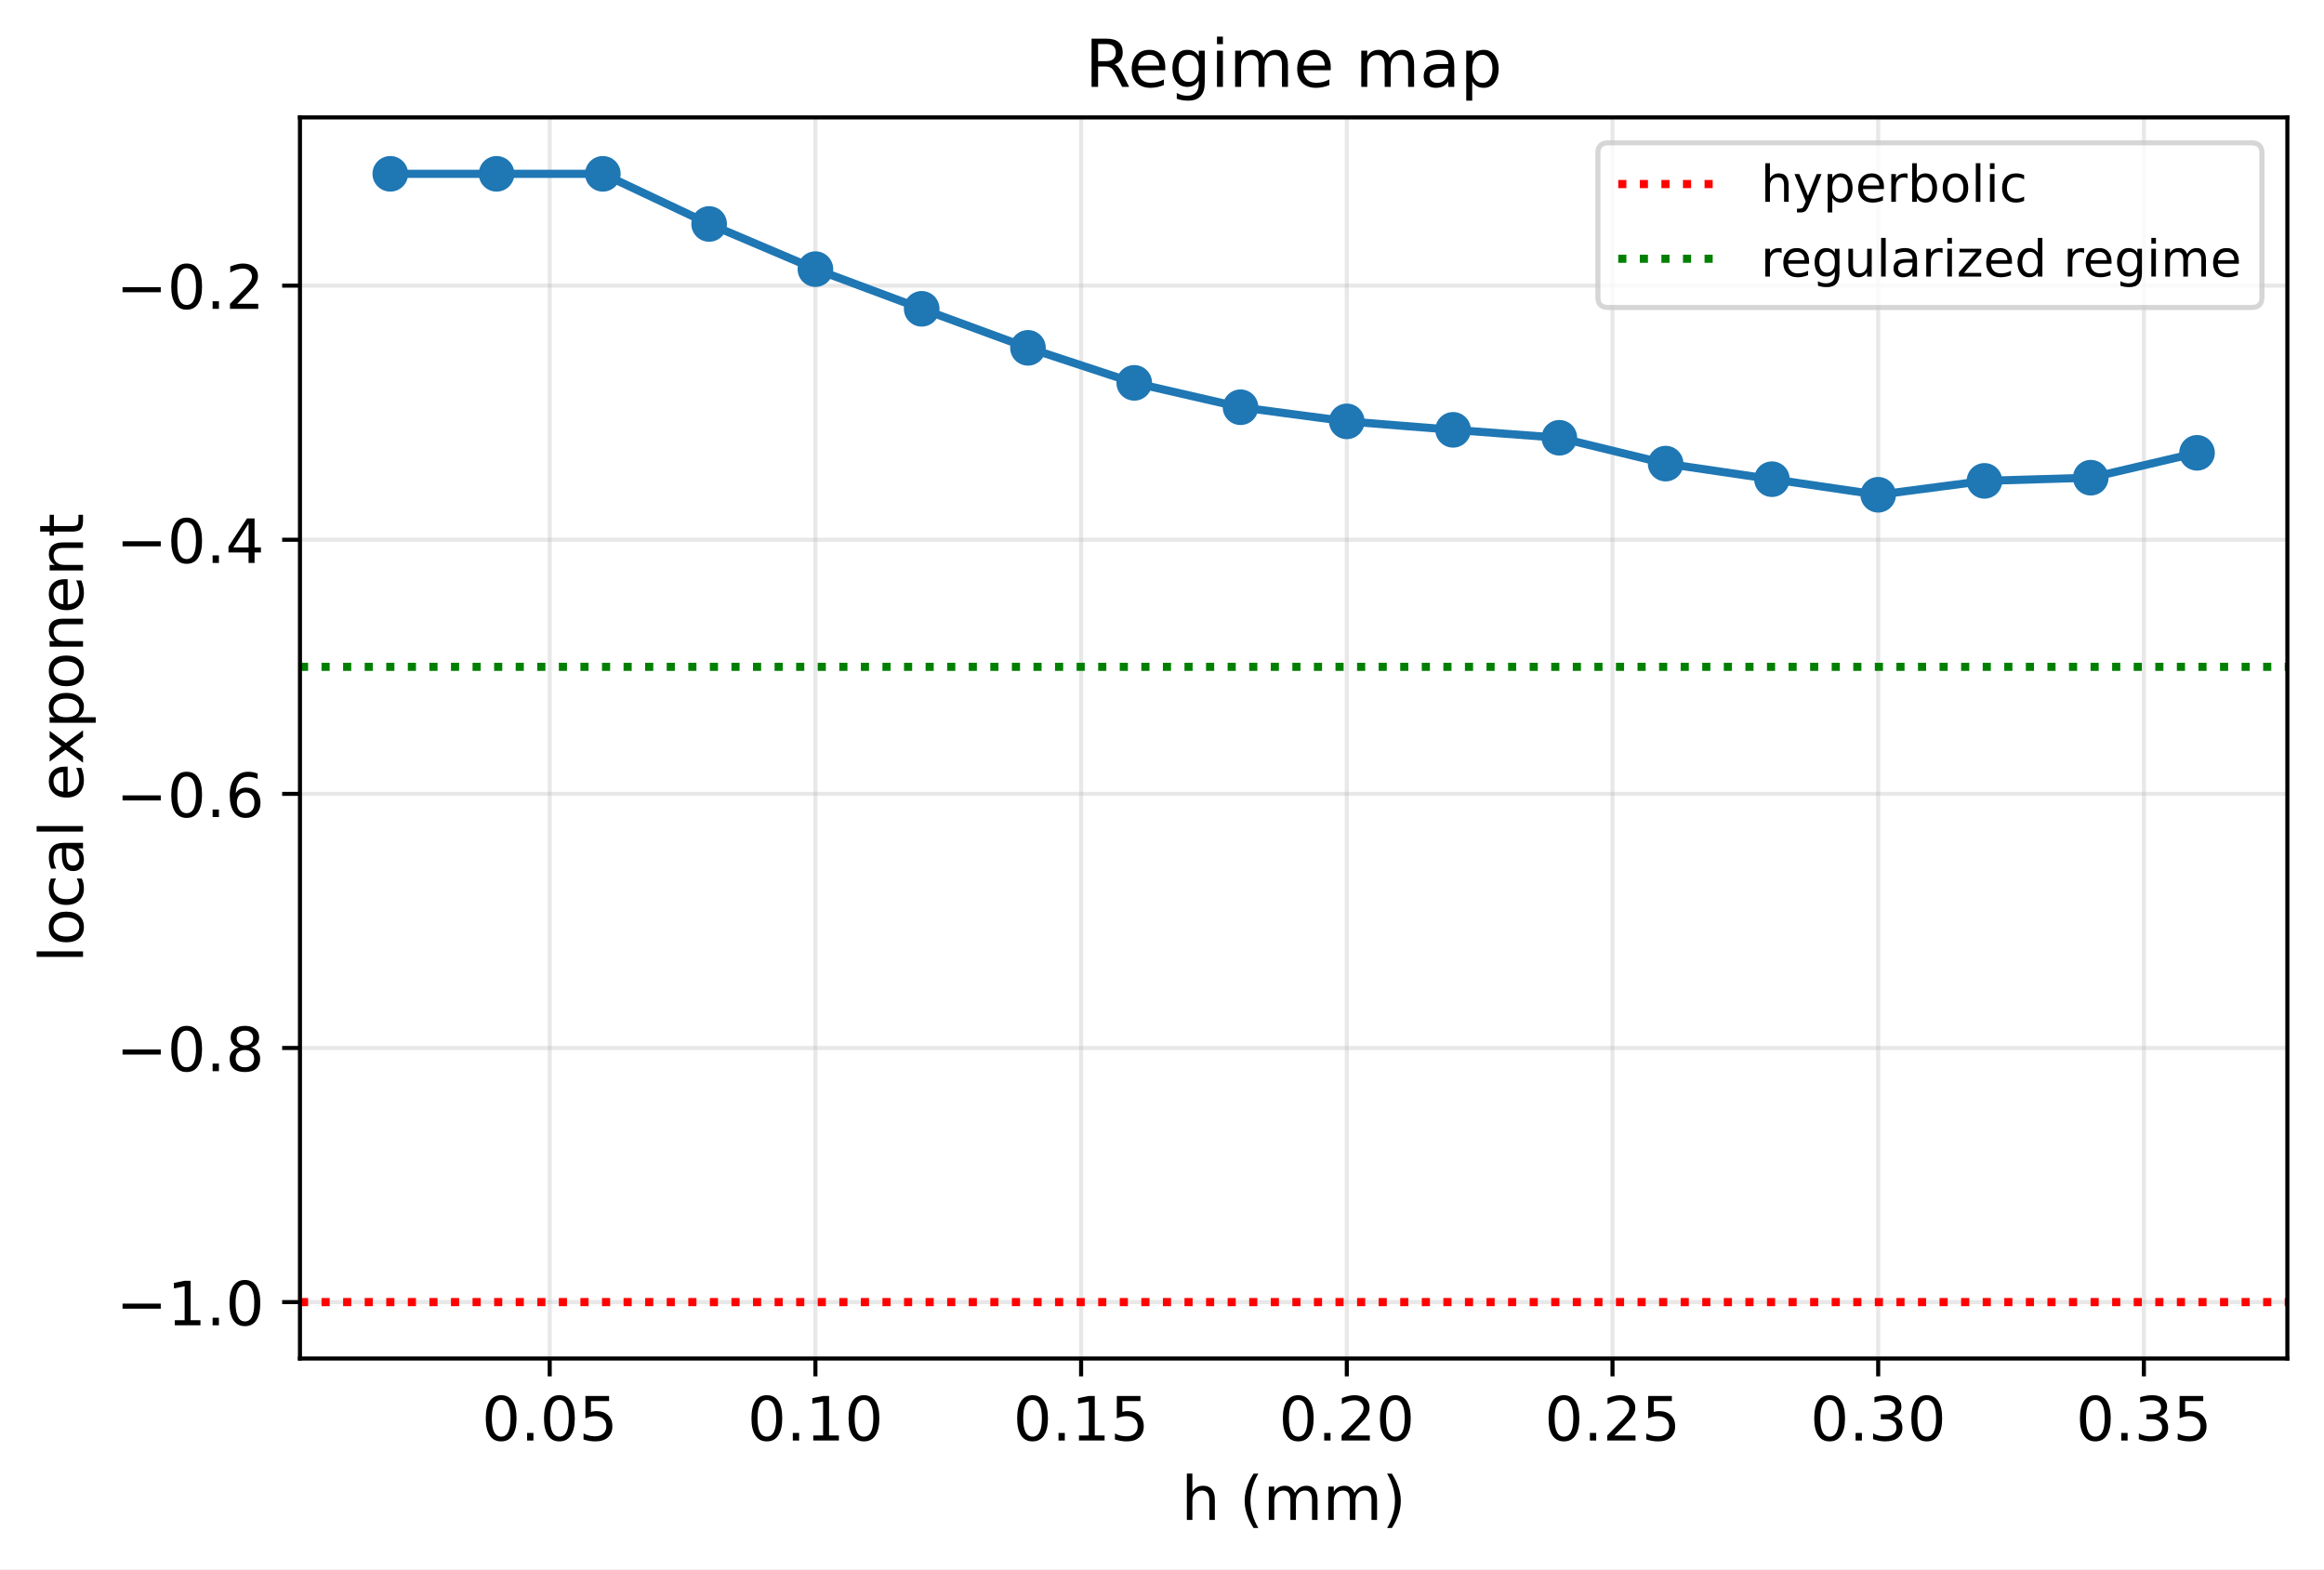
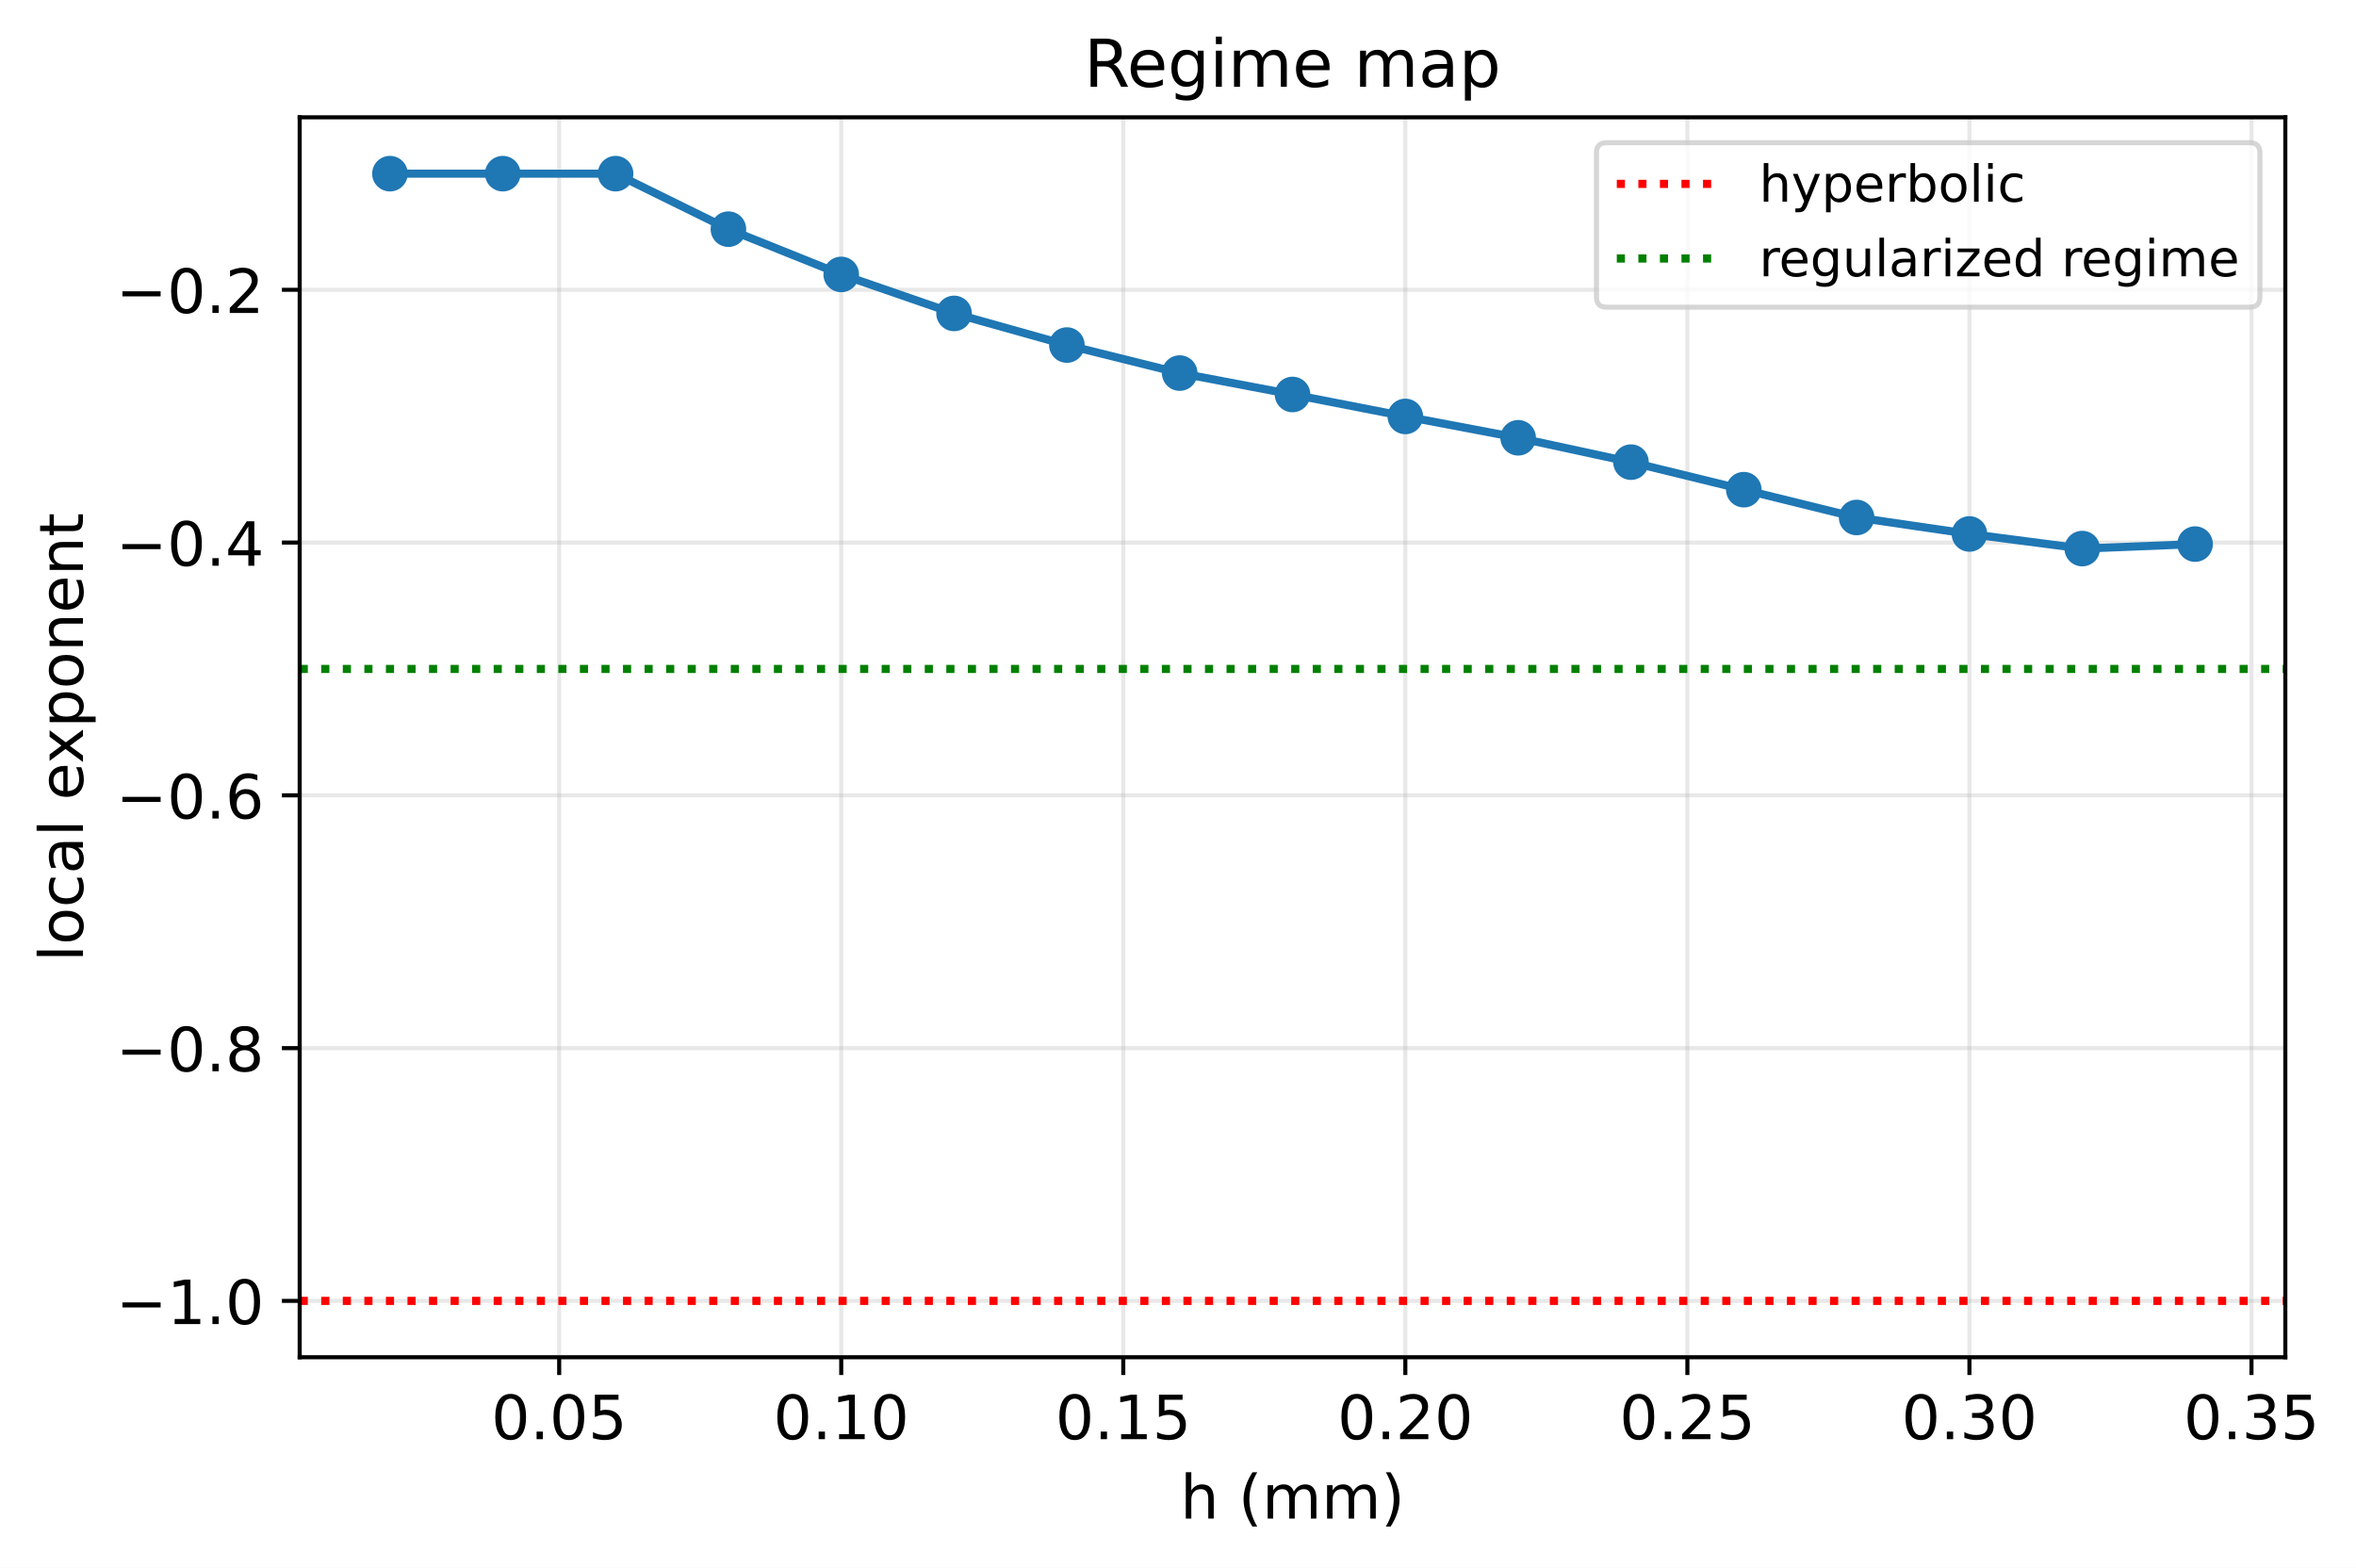
- <svg xmlns="http://www.w3.org/2000/svg" xmlns:xlink="http://www.w3.org/1999/xlink" width="456.753pt" height="308.441pt" viewBox="0 0 456.753 308.441" version="1.1">
+ <svg xmlns="http://www.w3.org/2000/svg" xmlns:xlink="http://www.w3.org/1999/xlink" width="463.455pt" height="308.441pt" viewBox="0 0 463.455 308.441" version="1.1">
  <defs>
    <style type="text/css">*{stroke-linejoin: round; stroke-linecap: butt}</style>
  </defs>
  <g id="figure_1">
    <g id="patch_1">
-       <path d="M 0 308.441  L 456.753 308.441  L 456.753 0  L 0 0  z " style="fill: #ffffff" />
+       <path d="M 0 308.441  L 463.455 308.441  L 463.455 0  L 0 0  z " style="fill: #ffffff" />
    </g>
    <g id="axes_1">
      <g id="patch_2">
        <path d="M 58.953 267.014  L 449.553 267.014  L 449.553 23.078  L 58.953 23.078  z " style="fill: #ffffff" />
      </g>
      <g id="matplotlib.axis_1">
        <g id="xtick_1">
          <g id="line2d_1">
-             <path d="M 108.039 267.014  L 108.039 23.078  " clip-path="url(#p8f885ddbbd)" style="fill: none; stroke: #b0b0b0; stroke-opacity: 0.3; stroke-width: 0.8; stroke-linecap: square" />
+             <path d="M 109.997 267.014  L 109.997 23.078  " clip-path="url(#p9d95a3488c)" style="fill: none; stroke: #b0b0b0; stroke-opacity: 0.3; stroke-width: 0.8; stroke-linecap: square" />
          </g>
          <g id="line2d_2">
            <defs>
-               <path id="m305a3345f8" d="M 0 0  L 0 3.5  " style="stroke: #000000; stroke-width: 0.8" />
-             </defs>
-             <g>
-               <use xlink:href="#m305a3345f8" x="108.039" y="267.014" style="stroke: #000000; stroke-width: 0.8" />
+               <path id="m007dd6cb6e" d="M 0 0  L 0 3.5  " style="stroke: #000000; stroke-width: 0.8" />
+             </defs>
+             <g>
+               <use xlink:href="#m007dd6cb6e" x="109.997" y="267.014" style="stroke: #000000; stroke-width: 0.8" />
            </g>
          </g>
          <g id="text_1">
-             <g transform="translate(94.67985 283.1321) scale(0.12 -0.12)">
+             <g transform="translate(96.63807 283.1321) scale(0.12 -0.12)">
              <defs>
                <path id="DejaVuSans-30" d="M 2034 4250  Q 1547 4250 1301 3770  Q 1056 3291 1056 2328  Q 1056 1369 1301 889  Q 1547 409 2034 409  Q 2525 409 2770 889  Q 3016 1369 3016 2328  Q 3016 3291 2770 3770  Q 2525 4250 2034 4250  z M 2034 4750  Q 2819 4750 3233 4129  Q 3647 3509 3647 2328  Q 3647 1150 3233 529  Q 2819 -91 2034 -91  Q 1250 -91 836 529  Q 422 1150 422 2328  Q 422 3509 836 4129  Q 1250 4750 2034 4750  z " transform="scale(0.015625)" />
                <path id="DejaVuSans-2e" d="M 684 794  L 1344 794  L 1344 0  L 684 0  L 684 794  z " transform="scale(0.015625)" />
                <path id="DejaVuSans-35" d="M 691 4666  L 3169 4666  L 3169 4134  L 1269 4134  L 1269 2991  Q 1406 3038 1543 3061  Q 1681 3084 1819 3084  Q 2600 3084 3056 2656  Q 3513 2228 3513 1497  Q 3513 744 3044 326  Q 2575 -91 1722 -91  Q 1428 -91 1123 -41  Q 819 9 494 109  L 494 744  Q 775 591 1075 516  Q 1375 441 1709 441  Q 2250 441 2565 725  Q 2881 1009 2881 1497  Q 2881 1984 2565 2268  Q 2250 2553 1709 2553  Q 1456 2553 1204 2497  Q 953 2441 691 2322  L 691 4666  z " transform="scale(0.015625)" />
              </defs>
              <use xlink:href="#DejaVuSans-30" />
              <use xlink:href="#DejaVuSans-2e" transform="translate(63.62305 0)" />
              <use xlink:href="#DejaVuSans-30" transform="translate(95.41016 0)" />
              <use xlink:href="#DejaVuSans-35" transform="translate(159.0332 0)" />
            </g>
          </g>
        </g>
        <g id="xtick_2">
          <g id="line2d_3">
-             <path d="M 160.258 267.014  L 160.258 23.078  " clip-path="url(#p8f885ddbbd)" style="fill: none; stroke: #b0b0b0; stroke-opacity: 0.3; stroke-width: 0.8; stroke-linecap: square" />
+             <path d="M 165.48 267.014  L 165.48 23.078  " clip-path="url(#p9d95a3488c)" style="fill: none; stroke: #b0b0b0; stroke-opacity: 0.3; stroke-width: 0.8; stroke-linecap: square" />
          </g>
          <g id="line2d_4">
            <g>
-               <use xlink:href="#m305a3345f8" x="160.258" y="267.014" style="stroke: #000000; stroke-width: 0.8" />
+               <use xlink:href="#m007dd6cb6e" x="165.48" y="267.014" style="stroke: #000000; stroke-width: 0.8" />
            </g>
          </g>
          <g id="text_2">
-             <g transform="translate(146.8991 283.1321) scale(0.12 -0.12)">
+             <g transform="translate(152.121 283.1321) scale(0.12 -0.12)">
              <defs>
                <path id="DejaVuSans-31" d="M 794 531  L 1825 531  L 1825 4091  L 703 3866  L 703 4441  L 1819 4666  L 2450 4666  L 2450 531  L 3481 531  L 3481 0  L 794 0  L 794 531  z " transform="scale(0.015625)" />
              </defs>
              <use xlink:href="#DejaVuSans-30" />
              <use xlink:href="#DejaVuSans-2e" transform="translate(63.62305 0)" />
              <use xlink:href="#DejaVuSans-31" transform="translate(95.41016 0)" />
              <use xlink:href="#DejaVuSans-30" transform="translate(159.0332 0)" />
            </g>
          </g>
        </g>
        <g id="xtick_3">
          <g id="line2d_5">
-             <path d="M 212.478 267.014  L 212.478 23.078  " clip-path="url(#p8f885ddbbd)" style="fill: none; stroke: #b0b0b0; stroke-opacity: 0.3; stroke-width: 0.8; stroke-linecap: square" />
+             <path d="M 220.963 267.014  L 220.963 23.078  " clip-path="url(#p9d95a3488c)" style="fill: none; stroke: #b0b0b0; stroke-opacity: 0.3; stroke-width: 0.8; stroke-linecap: square" />
          </g>
          <g id="line2d_6">
            <g>
-               <use xlink:href="#m305a3345f8" x="212.478" y="267.014" style="stroke: #000000; stroke-width: 0.8" />
+               <use xlink:href="#m007dd6cb6e" x="220.963" y="267.014" style="stroke: #000000; stroke-width: 0.8" />
            </g>
          </g>
          <g id="text_3">
-             <g transform="translate(199.1183 283.1321) scale(0.12 -0.12)">
+             <g transform="translate(207.604 283.1321) scale(0.12 -0.12)">
              <use xlink:href="#DejaVuSans-30" />
              <use xlink:href="#DejaVuSans-2e" transform="translate(63.62305 0)" />
              <use xlink:href="#DejaVuSans-31" transform="translate(95.41016 0)" />
              <use xlink:href="#DejaVuSans-35" transform="translate(159.0332 0)" />
            </g>
          </g>
        </g>
        <g id="xtick_4">
          <g id="line2d_7">
-             <path d="M 264.697 267.014  L 264.697 23.078  " clip-path="url(#p8f885ddbbd)" style="fill: none; stroke: #b0b0b0; stroke-opacity: 0.3; stroke-width: 0.8; stroke-linecap: square" />
+             <path d="M 276.446 267.014  L 276.446 23.078  " clip-path="url(#p9d95a3488c)" style="fill: none; stroke: #b0b0b0; stroke-opacity: 0.3; stroke-width: 0.8; stroke-linecap: square" />
          </g>
          <g id="line2d_8">
            <g>
-               <use xlink:href="#m305a3345f8" x="264.697" y="267.014" style="stroke: #000000; stroke-width: 0.8" />
+               <use xlink:href="#m007dd6cb6e" x="276.446" y="267.014" style="stroke: #000000; stroke-width: 0.8" />
            </g>
          </g>
          <g id="text_4">
-             <g transform="translate(251.3376 283.1321) scale(0.12 -0.12)">
+             <g transform="translate(263.0869 283.1321) scale(0.12 -0.12)">
              <defs>
                <path id="DejaVuSans-32" d="M 1228 531  L 3431 531  L 3431 0  L 469 0  L 469 531  Q 828 903 1448 1529  Q 2069 2156 2228 2338  Q 2531 2678 2651 2914  Q 2772 3150 2772 3378  Q 2772 3750 2511 3984  Q 2250 4219 1831 4219  Q 1534 4219 1204 4116  Q 875 4013 500 3803  L 500 4441  Q 881 4594 1212 4672  Q 1544 4750 1819 4750  Q 2544 4750 2975 4387  Q 3406 4025 3406 3419  Q 3406 3131 3298 2873  Q 3191 2616 2906 2266  Q 2828 2175 2409 1742  Q 1991 1309 1228 531  z " transform="scale(0.015625)" />
              </defs>
              <use xlink:href="#DejaVuSans-30" />
              <use xlink:href="#DejaVuSans-2e" transform="translate(63.62305 0)" />
              <use xlink:href="#DejaVuSans-32" transform="translate(95.41016 0)" />
              <use xlink:href="#DejaVuSans-30" transform="translate(159.0332 0)" />
            </g>
          </g>
        </g>
        <g id="xtick_5">
          <g id="line2d_9">
-             <path d="M 316.916 267.014  L 316.916 23.078  " clip-path="url(#p8f885ddbbd)" style="fill: none; stroke: #b0b0b0; stroke-opacity: 0.3; stroke-width: 0.8; stroke-linecap: square" />
+             <path d="M 331.929 267.014  L 331.929 23.078  " clip-path="url(#p9d95a3488c)" style="fill: none; stroke: #b0b0b0; stroke-opacity: 0.3; stroke-width: 0.8; stroke-linecap: square" />
          </g>
          <g id="line2d_10">
            <g>
-               <use xlink:href="#m305a3345f8" x="316.916" y="267.014" style="stroke: #000000; stroke-width: 0.8" />
+               <use xlink:href="#m007dd6cb6e" x="331.929" y="267.014" style="stroke: #000000; stroke-width: 0.8" />
            </g>
          </g>
          <g id="text_5">
-             <g transform="translate(303.5569 283.1321) scale(0.12 -0.12)">
+             <g transform="translate(318.5699 283.1321) scale(0.12 -0.12)">
              <use xlink:href="#DejaVuSans-30" />
              <use xlink:href="#DejaVuSans-2e" transform="translate(63.62305 0)" />
              <use xlink:href="#DejaVuSans-32" transform="translate(95.41016 0)" />
              <use xlink:href="#DejaVuSans-35" transform="translate(159.0332 0)" />
            </g>
          </g>
        </g>
        <g id="xtick_6">
          <g id="line2d_11">
-             <path d="M 369.135 267.014  L 369.135 23.078  " clip-path="url(#p8f885ddbbd)" style="fill: none; stroke: #b0b0b0; stroke-opacity: 0.3; stroke-width: 0.8; stroke-linecap: square" />
+             <path d="M 387.412 267.014  L 387.412 23.078  " clip-path="url(#p9d95a3488c)" style="fill: none; stroke: #b0b0b0; stroke-opacity: 0.3; stroke-width: 0.8; stroke-linecap: square" />
          </g>
          <g id="line2d_12">
            <g>
-               <use xlink:href="#m305a3345f8" x="369.135" y="267.014" style="stroke: #000000; stroke-width: 0.8" />
+               <use xlink:href="#m007dd6cb6e" x="387.412" y="267.014" style="stroke: #000000; stroke-width: 0.8" />
            </g>
          </g>
          <g id="text_6">
-             <g transform="translate(355.7761 283.1321) scale(0.12 -0.12)">
+             <g transform="translate(374.0528 283.1321) scale(0.12 -0.12)">
              <defs>
                <path id="DejaVuSans-33" d="M 2597 2516  Q 3050 2419 3304 2112  Q 3559 1806 3559 1356  Q 3559 666 3084 287  Q 2609 -91 1734 -91  Q 1441 -91 1130 -33  Q 819 25 488 141  L 488 750  Q 750 597 1062 519  Q 1375 441 1716 441  Q 2309 441 2620 675  Q 2931 909 2931 1356  Q 2931 1769 2642 2001  Q 2353 2234 1838 2234  L 1294 2234  L 1294 2753  L 1863 2753  Q 2328 2753 2575 2939  Q 2822 3125 2822 3475  Q 2822 3834 2567 4026  Q 2313 4219 1838 4219  Q 1578 4219 1281 4162  Q 984 4106 628 3988  L 628 4550  Q 988 4650 1302 4700  Q 1616 4750 1894 4750  Q 2613 4750 3031 4423  Q 3450 4097 3450 3541  Q 3450 3153 3228 2886  Q 3006 2619 2597 2516  z " transform="scale(0.015625)" />
              </defs>
              <use xlink:href="#DejaVuSans-30" />
              <use xlink:href="#DejaVuSans-2e" transform="translate(63.62305 0)" />
              <use xlink:href="#DejaVuSans-33" transform="translate(95.41016 0)" />
              <use xlink:href="#DejaVuSans-30" transform="translate(159.0332 0)" />
            </g>
          </g>
        </g>
        <g id="xtick_7">
          <g id="line2d_13">
-             <path d="M 421.355 267.014  L 421.355 23.078  " clip-path="url(#p8f885ddbbd)" style="fill: none; stroke: #b0b0b0; stroke-opacity: 0.3; stroke-width: 0.8; stroke-linecap: square" />
+             <path d="M 442.895 267.014  L 442.895 23.078  " clip-path="url(#p9d95a3488c)" style="fill: none; stroke: #b0b0b0; stroke-opacity: 0.3; stroke-width: 0.8; stroke-linecap: square" />
          </g>
          <g id="line2d_14">
            <g>
-               <use xlink:href="#m305a3345f8" x="421.355" y="267.014" style="stroke: #000000; stroke-width: 0.8" />
+               <use xlink:href="#m007dd6cb6e" x="442.895" y="267.014" style="stroke: #000000; stroke-width: 0.8" />
            </g>
          </g>
          <g id="text_7">
-             <g transform="translate(407.9954 283.1321) scale(0.12 -0.12)">
+             <g transform="translate(429.5358 283.1321) scale(0.12 -0.12)">
              <use xlink:href="#DejaVuSans-30" />
              <use xlink:href="#DejaVuSans-2e" transform="translate(63.62305 0)" />
              <use xlink:href="#DejaVuSans-33" transform="translate(95.41016 0)" />
              <use xlink:href="#DejaVuSans-35" transform="translate(159.0332 0)" />
            </g>
          </g>
        </g>
        <g id="text_8">
          <g transform="translate(232.1731 298.7458) scale(0.12 -0.12)">
            <defs>
              <path id="DejaVuSans-68" d="M 3513 2113  L 3513 0  L 2938 0  L 2938 2094  Q 2938 2591 2744 2837  Q 2550 3084 2163 3084  Q 1697 3084 1428 2787  Q 1159 2491 1159 1978  L 1159 0  L 581 0  L 581 4863  L 1159 4863  L 1159 2956  Q 1366 3272 1645 3428  Q 1925 3584 2291 3584  Q 2894 3584 3203 3211  Q 3513 2838 3513 2113  z " transform="scale(0.015625)" />
              <path id="DejaVuSans-20" transform="scale(0.015625)" />
              <path id="DejaVuSans-28" d="M 1984 4856  Q 1566 4138 1362 3434  Q 1159 2731 1159 2009  Q 1159 1288 1364 580  Q 1569 -128 1984 -844  L 1484 -844  Q 1016 -109 783 600  Q 550 1309 550 2009  Q 550 2706 781 3412  Q 1013 4119 1484 4856  L 1984 4856  z " transform="scale(0.015625)" />
              <path id="DejaVuSans-6d" d="M 3328 2828  Q 3544 3216 3844 3400  Q 4144 3584 4550 3584  Q 5097 3584 5394 3201  Q 5691 2819 5691 2113  L 5691 0  L 5113 0  L 5113 2094  Q 5113 2597 4934 2840  Q 4756 3084 4391 3084  Q 3944 3084 3684 2787  Q 3425 2491 3425 1978  L 3425 0  L 2847 0  L 2847 2094  Q 2847 2600 2669 2842  Q 2491 3084 2119 3084  Q 1678 3084 1418 2786  Q 1159 2488 1159 1978  L 1159 0  L 581 0  L 581 3500  L 1159 3500  L 1159 2956  Q 1356 3278 1631 3431  Q 1906 3584 2284 3584  Q 2666 3584 2933 3390  Q 3200 3197 3328 2828  z " transform="scale(0.015625)" />
              <path id="DejaVuSans-29" d="M 513 4856  L 1013 4856  Q 1481 4119 1714 3412  Q 1947 2706 1947 2009  Q 1947 1309 1714 600  Q 1481 -109 1013 -844  L 513 -844  Q 928 -128 1133 580  Q 1338 1288 1338 2009  Q 1338 2731 1133 3434  Q 928 4138 513 4856  z " transform="scale(0.015625)" />
            </defs>
            <use xlink:href="#DejaVuSans-68" />
            <use xlink:href="#DejaVuSans-20" transform="translate(63.37891 0)" />
            <use xlink:href="#DejaVuSans-28" transform="translate(95.16602 0)" />
            <use xlink:href="#DejaVuSans-6d" transform="translate(134.1797 0)" />
            <use xlink:href="#DejaVuSans-6d" transform="translate(231.5918 0)" />
            <use xlink:href="#DejaVuSans-29" transform="translate(329.0039 0)" />
          </g>
        </g>
      </g>
      <g id="matplotlib.axis_2">
        <g id="ytick_1">
          <g id="line2d_15">
-             <path d="M 58.953 255.926  L 449.553 255.926  " clip-path="url(#p8f885ddbbd)" style="fill: none; stroke: #b0b0b0; stroke-opacity: 0.3; stroke-width: 0.8; stroke-linecap: square" />
+             <path d="M 58.953 255.926  L 449.553 255.926  " clip-path="url(#p9d95a3488c)" style="fill: none; stroke: #b0b0b0; stroke-opacity: 0.3; stroke-width: 0.8; stroke-linecap: square" />
          </g>
          <g id="line2d_16">
            <defs>
-               <path id="mc943562f96" d="M 0 0  L -3.5 0  " style="stroke: #000000; stroke-width: 0.8" />
-             </defs>
-             <g>
-               <use xlink:href="#mc943562f96" x="58.953" y="255.926" style="stroke: #000000; stroke-width: 0.8" />
+               <path id="m36f6b545aa" d="M 0 0  L -3.5 0  " style="stroke: #000000; stroke-width: 0.8" />
+             </defs>
+             <g>
+               <use xlink:href="#m36f6b545aa" x="58.953" y="255.926" style="stroke: #000000; stroke-width: 0.8" />
            </g>
          </g>
          <g id="text_9">
            <g transform="translate(22.81375 260.485) scale(0.12 -0.12)">
              <defs>
                <path id="DejaVuSans-2212" d="M 678 2272  L 4684 2272  L 4684 1741  L 678 1741  L 678 2272  z " transform="scale(0.015625)" />
              </defs>
              <use xlink:href="#DejaVuSans-2212" />
              <use xlink:href="#DejaVuSans-31" transform="translate(83.78906 0)" />
              <use xlink:href="#DejaVuSans-2e" transform="translate(147.4121 0)" />
              <use xlink:href="#DejaVuSans-30" transform="translate(179.1992 0)" />
            </g>
          </g>
        </g>
        <g id="ytick_2">
          <g id="line2d_17">
-             <path d="M 58.953 205.98  L 449.553 205.98  " clip-path="url(#p8f885ddbbd)" style="fill: none; stroke: #b0b0b0; stroke-opacity: 0.3; stroke-width: 0.8; stroke-linecap: square" />
+             <path d="M 58.953 206.197  L 449.553 206.197  " clip-path="url(#p9d95a3488c)" style="fill: none; stroke: #b0b0b0; stroke-opacity: 0.3; stroke-width: 0.8; stroke-linecap: square" />
          </g>
          <g id="line2d_18">
            <g>
-               <use xlink:href="#mc943562f96" x="58.953" y="205.98" style="stroke: #000000; stroke-width: 0.8" />
+               <use xlink:href="#m36f6b545aa" x="58.953" y="206.197" style="stroke: #000000; stroke-width: 0.8" />
            </g>
          </g>
          <g id="text_10">
-             <g transform="translate(22.81375 210.539) scale(0.12 -0.12)">
+             <g transform="translate(22.81375 210.7557) scale(0.12 -0.12)">
              <defs>
                <path id="DejaVuSans-38" d="M 2034 2216  Q 1584 2216 1326 1975  Q 1069 1734 1069 1313  Q 1069 891 1326 650  Q 1584 409 2034 409  Q 2484 409 2743 651  Q 3003 894 3003 1313  Q 3003 1734 2745 1975  Q 2488 2216 2034 2216  z M 1403 2484  Q 997 2584 770 2862  Q 544 3141 544 3541  Q 544 4100 942 4425  Q 1341 4750 2034 4750  Q 2731 4750 3128 4425  Q 3525 4100 3525 3541  Q 3525 3141 3298 2862  Q 3072 2584 2669 2484  Q 3125 2378 3379 2068  Q 3634 1759 3634 1313  Q 3634 634 3220 271  Q 2806 -91 2034 -91  Q 1263 -91 848 271  Q 434 634 434 1313  Q 434 1759 690 2068  Q 947 2378 1403 2484  z M 1172 3481  Q 1172 3119 1398 2916  Q 1625 2713 2034 2713  Q 2441 2713 2670 2916  Q 2900 3119 2900 3481  Q 2900 3844 2670 4047  Q 2441 4250 2034 4250  Q 1625 4250 1398 4047  Q 1172 3844 1172 3481  z " transform="scale(0.015625)" />
              </defs>
              <use xlink:href="#DejaVuSans-2212" />
              <use xlink:href="#DejaVuSans-30" transform="translate(83.78906 0)" />
              <use xlink:href="#DejaVuSans-2e" transform="translate(147.4121 0)" />
              <use xlink:href="#DejaVuSans-38" transform="translate(179.1992 0)" />
            </g>
          </g>
        </g>
        <g id="ytick_3">
          <g id="line2d_19">
-             <path d="M 58.953 156.034  L 449.553 156.034  " clip-path="url(#p8f885ddbbd)" style="fill: none; stroke: #b0b0b0; stroke-opacity: 0.3; stroke-width: 0.8; stroke-linecap: square" />
+             <path d="M 58.953 156.467  L 449.553 156.467  " clip-path="url(#p9d95a3488c)" style="fill: none; stroke: #b0b0b0; stroke-opacity: 0.3; stroke-width: 0.8; stroke-linecap: square" />
          </g>
          <g id="line2d_20">
            <g>
-               <use xlink:href="#mc943562f96" x="58.953" y="156.034" style="stroke: #000000; stroke-width: 0.8" />
+               <use xlink:href="#m36f6b545aa" x="58.953" y="156.467" style="stroke: #000000; stroke-width: 0.8" />
            </g>
          </g>
          <g id="text_11">
-             <g transform="translate(22.81375 160.5931) scale(0.12 -0.12)">
+             <g transform="translate(22.81375 161.0263) scale(0.12 -0.12)">
              <defs>
                <path id="DejaVuSans-36" d="M 2113 2584  Q 1688 2584 1439 2293  Q 1191 2003 1191 1497  Q 1191 994 1439 701  Q 1688 409 2113 409  Q 2538 409 2786 701  Q 3034 994 3034 1497  Q 3034 2003 2786 2293  Q 2538 2584 2113 2584  z M 3366 4563  L 3366 3988  Q 3128 4100 2886 4159  Q 2644 4219 2406 4219  Q 1781 4219 1451 3797  Q 1122 3375 1075 2522  Q 1259 2794 1537 2939  Q 1816 3084 2150 3084  Q 2853 3084 3261 2657  Q 3669 2231 3669 1497  Q 3669 778 3244 343  Q 2819 -91 2113 -91  Q 1303 -91 875 529  Q 447 1150 447 2328  Q 447 3434 972 4092  Q 1497 4750 2381 4750  Q 2619 4750 2861 4703  Q 3103 4656 3366 4563  z " transform="scale(0.015625)" />
              </defs>
              <use xlink:href="#DejaVuSans-2212" />
              <use xlink:href="#DejaVuSans-30" transform="translate(83.78906 0)" />
              <use xlink:href="#DejaVuSans-2e" transform="translate(147.4121 0)" />
              <use xlink:href="#DejaVuSans-36" transform="translate(179.1992 0)" />
            </g>
          </g>
        </g>
        <g id="ytick_4">
          <g id="line2d_21">
-             <path d="M 58.953 106.088  L 449.553 106.088  " clip-path="url(#p8f885ddbbd)" style="fill: none; stroke: #b0b0b0; stroke-opacity: 0.3; stroke-width: 0.8; stroke-linecap: square" />
+             <path d="M 58.953 106.738  L 449.553 106.738  " clip-path="url(#p9d95a3488c)" style="fill: none; stroke: #b0b0b0; stroke-opacity: 0.3; stroke-width: 0.8; stroke-linecap: square" />
          </g>
          <g id="line2d_22">
            <g>
-               <use xlink:href="#mc943562f96" x="58.953" y="106.088" style="stroke: #000000; stroke-width: 0.8" />
+               <use xlink:href="#m36f6b545aa" x="58.953" y="106.738" style="stroke: #000000; stroke-width: 0.8" />
            </g>
          </g>
          <g id="text_12">
-             <g transform="translate(22.81375 110.6471) scale(0.12 -0.12)">
+             <g transform="translate(22.81375 111.297) scale(0.12 -0.12)">
              <defs>
                <path id="DejaVuSans-34" d="M 2419 4116  L 825 1625  L 2419 1625  L 2419 4116  z M 2253 4666  L 3047 4666  L 3047 1625  L 3713 1625  L 3713 1100  L 3047 1100  L 3047 0  L 2419 0  L 2419 1100  L 313 1100  L 313 1709  L 2253 4666  z " transform="scale(0.015625)" />
              </defs>
              <use xlink:href="#DejaVuSans-2212" />
              <use xlink:href="#DejaVuSans-30" transform="translate(83.78906 0)" />
              <use xlink:href="#DejaVuSans-2e" transform="translate(147.4121 0)" />
              <use xlink:href="#DejaVuSans-34" transform="translate(179.1992 0)" />
            </g>
          </g>
        </g>
        <g id="ytick_5">
          <g id="line2d_23">
-             <path d="M 58.953 56.142  L 449.553 56.142  " clip-path="url(#p8f885ddbbd)" style="fill: none; stroke: #b0b0b0; stroke-opacity: 0.3; stroke-width: 0.8; stroke-linecap: square" />
+             <path d="M 58.953 57.009  L 449.553 57.009  " clip-path="url(#p9d95a3488c)" style="fill: none; stroke: #b0b0b0; stroke-opacity: 0.3; stroke-width: 0.8; stroke-linecap: square" />
          </g>
          <g id="line2d_24">
            <g>
-               <use xlink:href="#mc943562f96" x="58.953" y="56.142" style="stroke: #000000; stroke-width: 0.8" />
+               <use xlink:href="#m36f6b545aa" x="58.953" y="57.009" style="stroke: #000000; stroke-width: 0.8" />
            </g>
          </g>
          <g id="text_13">
-             <g transform="translate(22.81375 60.70109) scale(0.12 -0.12)">
+             <g transform="translate(22.81375 61.56761) scale(0.12 -0.12)">
              <use xlink:href="#DejaVuSans-2212" />
              <use xlink:href="#DejaVuSans-30" transform="translate(83.78906 0)" />
              <use xlink:href="#DejaVuSans-2e" transform="translate(147.4121 0)" />
              <use xlink:href="#DejaVuSans-32" transform="translate(179.1992 0)" />
            </g>
          </g>
        </g>
        <g id="text_14">
          <g transform="translate(16.31812 189.2013) rotate(-90) scale(0.12 -0.12)">
            <defs>
              <path id="DejaVuSans-6c" d="M 603 4863  L 1178 4863  L 1178 0  L 603 0  L 603 4863  z " transform="scale(0.015625)" />
              <path id="DejaVuSans-6f" d="M 1959 3097  Q 1497 3097 1228 2736  Q 959 2375 959 1747  Q 959 1119 1226 758  Q 1494 397 1959 397  Q 2419 397 2687 759  Q 2956 1122 2956 1747  Q 2956 2369 2687 2733  Q 2419 3097 1959 3097  z M 1959 3584  Q 2709 3584 3137 3096  Q 3566 2609 3566 1747  Q 3566 888 3137 398  Q 2709 -91 1959 -91  Q 1206 -91 779 398  Q 353 888 353 1747  Q 353 2609 779 3096  Q 1206 3584 1959 3584  z " transform="scale(0.015625)" />
              <path id="DejaVuSans-63" d="M 3122 3366  L 3122 2828  Q 2878 2963 2633 3030  Q 2388 3097 2138 3097  Q 1578 3097 1268 2742  Q 959 2388 959 1747  Q 959 1106 1268 751  Q 1578 397 2138 397  Q 2388 397 2633 464  Q 2878 531 3122 666  L 3122 134  Q 2881 22 2623 -34  Q 2366 -91 2075 -91  Q 1284 -91 818 406  Q 353 903 353 1747  Q 353 2603 823 3093  Q 1294 3584 2113 3584  Q 2378 3584 2631 3529  Q 2884 3475 3122 3366  z " transform="scale(0.015625)" />
              <path id="DejaVuSans-61" d="M 2194 1759  Q 1497 1759 1228 1600  Q 959 1441 959 1056  Q 959 750 1161 570  Q 1363 391 1709 391  Q 2188 391 2477 730  Q 2766 1069 2766 1631  L 2766 1759  L 2194 1759  z M 3341 1997  L 3341 0  L 2766 0  L 2766 531  Q 2569 213 2275 61  Q 1981 -91 1556 -91  Q 1019 -91 701 211  Q 384 513 384 1019  Q 384 1609 779 1909  Q 1175 2209 1959 2209  L 2766 2209  L 2766 2266  Q 2766 2663 2505 2880  Q 2244 3097 1772 3097  Q 1472 3097 1187 3025  Q 903 2953 641 2809  L 641 3341  Q 956 3463 1253 3523  Q 1550 3584 1831 3584  Q 2591 3584 2966 3190  Q 3341 2797 3341 1997  z " transform="scale(0.015625)" />
              <path id="DejaVuSans-65" d="M 3597 1894  L 3597 1613  L 953 1613  Q 991 1019 1311 708  Q 1631 397 2203 397  Q 2534 397 2845 478  Q 3156 559 3463 722  L 3463 178  Q 3153 47 2828 -22  Q 2503 -91 2169 -91  Q 1331 -91 842 396  Q 353 884 353 1716  Q 353 2575 817 3079  Q 1281 3584 2069 3584  Q 2775 3584 3186 3129  Q 3597 2675 3597 1894  z M 3022 2063  Q 3016 2534 2758 2815  Q 2500 3097 2075 3097  Q 1594 3097 1305 2825  Q 1016 2553 972 2059  L 3022 2063  z " transform="scale(0.015625)" />
              <path id="DejaVuSans-78" d="M 3513 3500  L 2247 1797  L 3578 0  L 2900 0  L 1881 1375  L 863 0  L 184 0  L 1544 1831  L 300 3500  L 978 3500  L 1906 2253  L 2834 3500  L 3513 3500  z " transform="scale(0.015625)" />
              <path id="DejaVuSans-70" d="M 1159 525  L 1159 -1331  L 581 -1331  L 581 3500  L 1159 3500  L 1159 2969  Q 1341 3281 1617 3432  Q 1894 3584 2278 3584  Q 2916 3584 3314 3078  Q 3713 2572 3713 1747  Q 3713 922 3314 415  Q 2916 -91 2278 -91  Q 1894 -91 1617 61  Q 1341 213 1159 525  z M 3116 1747  Q 3116 2381 2855 2742  Q 2594 3103 2138 3103  Q 1681 3103 1420 2742  Q 1159 2381 1159 1747  Q 1159 1113 1420 752  Q 1681 391 2138 391  Q 2594 391 2855 752  Q 3116 1113 3116 1747  z " transform="scale(0.015625)" />
              <path id="DejaVuSans-6e" d="M 3513 2113  L 3513 0  L 2938 0  L 2938 2094  Q 2938 2591 2744 2837  Q 2550 3084 2163 3084  Q 1697 3084 1428 2787  Q 1159 2491 1159 1978  L 1159 0  L 581 0  L 581 3500  L 1159 3500  L 1159 2956  Q 1366 3272 1645 3428  Q 1925 3584 2291 3584  Q 2894 3584 3203 3211  Q 3513 2838 3513 2113  z " transform="scale(0.015625)" />
              <path id="DejaVuSans-74" d="M 1172 4494  L 1172 3500  L 2356 3500  L 2356 3053  L 1172 3053  L 1172 1153  Q 1172 725 1289 603  Q 1406 481 1766 481  L 2356 481  L 2356 0  L 1766 0  Q 1100 0 847 248  Q 594 497 594 1153  L 594 3053  L 172 3053  L 172 3500  L 594 3500  L 594 4494  L 1172 4494  z " transform="scale(0.015625)" />
            </defs>
            <use xlink:href="#DejaVuSans-6c" />
            <use xlink:href="#DejaVuSans-6f" transform="translate(27.7832 0)" />
            <use xlink:href="#DejaVuSans-63" transform="translate(88.96484 0)" />
            <use xlink:href="#DejaVuSans-61" transform="translate(143.9453 0)" />
            <use xlink:href="#DejaVuSans-6c" transform="translate(205.2246 0)" />
            <use xlink:href="#DejaVuSans-20" transform="translate(233.0078 0)" />
            <use xlink:href="#DejaVuSans-65" transform="translate(264.7949 0)" />
            <use xlink:href="#DejaVuSans-78" transform="translate(324.5684 0)" />
            <use xlink:href="#DejaVuSans-70" transform="translate(383.748 0)" />
            <use xlink:href="#DejaVuSans-6f" transform="translate(447.2246 0)" />
            <use xlink:href="#DejaVuSans-6e" transform="translate(508.4062 0)" />
            <use xlink:href="#DejaVuSans-65" transform="translate(571.7852 0)" />
            <use xlink:href="#DejaVuSans-6e" transform="translate(633.3086 0)" />
            <use xlink:href="#DejaVuSans-74" transform="translate(696.6875 0)" />
          </g>
        </g>
      </g>
      <g id="line2d_25">
-         <path d="M 76.708 34.166  L 97.595 34.166  L 118.483 34.166  L 139.371 44.02  L 160.258 52.896  L 181.146 60.695  L 202.034 68.367  L 222.922 75.25  L 243.809 80.043  L 264.697 82.82  L 285.585 84.484  L 306.472 86.045  L 327.36 91.123  L 348.248 94.184  L 369.135 97.248  L 390.023 94.515  L 410.911 93.89  L 431.799 89.002  " clip-path="url(#p8f885ddbbd)" style="fill: none; stroke: #1f77b4; stroke-width: 1.6; stroke-linecap: square" />
+         <path d="M 76.708 34.166  L 98.901 34.166  L 121.094 34.166  L 143.287 45.084  L 165.48 53.988  L 187.674 61.66  L 209.867 67.882  L 232.06 73.397  L 254.253 77.605  L 276.446 81.928  L 298.639 86.129  L 320.833 90.918  L 343.026 96.336  L 365.219 101.806  L 387.412 105.047  L 409.605 107.923  L 431.799 107.04  " clip-path="url(#p9d95a3488c)" style="fill: none; stroke: #1f77b4; stroke-width: 1.6; stroke-linecap: square" />
        <defs>
-           <path id="m0a0b66f932" d="M 0 3  C 0.796 3 1.559 2.684 2.121 2.121  C 2.684 1.559 3 0.796 3 0  C 3 -0.796 2.684 -1.559 2.121 -2.121  C 1.559 -2.684 0.796 -3 0 -3  C -0.796 -3 -1.559 -2.684 -2.121 -2.121  C -2.684 -1.559 -3 -0.796 -3 0  C -3 0.796 -2.684 1.559 -2.121 2.121  C -1.559 2.684 -0.796 3 0 3  z " style="stroke: #1f77b4" />
+           <path id="mfb4cae4fb6" d="M 0 3  C 0.796 3 1.559 2.684 2.121 2.121  C 2.684 1.559 3 0.796 3 0  C 3 -0.796 2.684 -1.559 2.121 -2.121  C 1.559 -2.684 0.796 -3 0 -3  C -0.796 -3 -1.559 -2.684 -2.121 -2.121  C -2.684 -1.559 -3 -0.796 -3 0  C -3 0.796 -2.684 1.559 -2.121 2.121  C -1.559 2.684 -0.796 3 0 3  z " style="stroke: #1f77b4" />
        </defs>
-         <g clip-path="url(#p8f885ddbbd)">
-           <use xlink:href="#m0a0b66f932" x="76.708" y="34.166" style="fill: #1f77b4; stroke: #1f77b4" />
-           <use xlink:href="#m0a0b66f932" x="97.595" y="34.166" style="fill: #1f77b4; stroke: #1f77b4" />
-           <use xlink:href="#m0a0b66f932" x="118.483" y="34.166" style="fill: #1f77b4; stroke: #1f77b4" />
-           <use xlink:href="#m0a0b66f932" x="139.371" y="44.02" style="fill: #1f77b4; stroke: #1f77b4" />
-           <use xlink:href="#m0a0b66f932" x="160.258" y="52.896" style="fill: #1f77b4; stroke: #1f77b4" />
-           <use xlink:href="#m0a0b66f932" x="181.146" y="60.695" style="fill: #1f77b4; stroke: #1f77b4" />
-           <use xlink:href="#m0a0b66f932" x="202.034" y="68.367" style="fill: #1f77b4; stroke: #1f77b4" />
-           <use xlink:href="#m0a0b66f932" x="222.922" y="75.25" style="fill: #1f77b4; stroke: #1f77b4" />
-           <use xlink:href="#m0a0b66f932" x="243.809" y="80.043" style="fill: #1f77b4; stroke: #1f77b4" />
-           <use xlink:href="#m0a0b66f932" x="264.697" y="82.82" style="fill: #1f77b4; stroke: #1f77b4" />
-           <use xlink:href="#m0a0b66f932" x="285.585" y="84.484" style="fill: #1f77b4; stroke: #1f77b4" />
-           <use xlink:href="#m0a0b66f932" x="306.472" y="86.045" style="fill: #1f77b4; stroke: #1f77b4" />
-           <use xlink:href="#m0a0b66f932" x="327.36" y="91.123" style="fill: #1f77b4; stroke: #1f77b4" />
-           <use xlink:href="#m0a0b66f932" x="348.248" y="94.184" style="fill: #1f77b4; stroke: #1f77b4" />
-           <use xlink:href="#m0a0b66f932" x="369.135" y="97.248" style="fill: #1f77b4; stroke: #1f77b4" />
-           <use xlink:href="#m0a0b66f932" x="390.023" y="94.515" style="fill: #1f77b4; stroke: #1f77b4" />
-           <use xlink:href="#m0a0b66f932" x="410.911" y="93.89" style="fill: #1f77b4; stroke: #1f77b4" />
-           <use xlink:href="#m0a0b66f932" x="431.799" y="89.002" style="fill: #1f77b4; stroke: #1f77b4" />
+         <g clip-path="url(#p9d95a3488c)">
+           <use xlink:href="#mfb4cae4fb6" x="76.708" y="34.166" style="fill: #1f77b4; stroke: #1f77b4" />
+           <use xlink:href="#mfb4cae4fb6" x="98.901" y="34.166" style="fill: #1f77b4; stroke: #1f77b4" />
+           <use xlink:href="#mfb4cae4fb6" x="121.094" y="34.166" style="fill: #1f77b4; stroke: #1f77b4" />
+           <use xlink:href="#mfb4cae4fb6" x="143.287" y="45.084" style="fill: #1f77b4; stroke: #1f77b4" />
+           <use xlink:href="#mfb4cae4fb6" x="165.48" y="53.988" style="fill: #1f77b4; stroke: #1f77b4" />
+           <use xlink:href="#mfb4cae4fb6" x="187.674" y="61.66" style="fill: #1f77b4; stroke: #1f77b4" />
+           <use xlink:href="#mfb4cae4fb6" x="209.867" y="67.882" style="fill: #1f77b4; stroke: #1f77b4" />
+           <use xlink:href="#mfb4cae4fb6" x="232.06" y="73.397" style="fill: #1f77b4; stroke: #1f77b4" />
+           <use xlink:href="#mfb4cae4fb6" x="254.253" y="77.605" style="fill: #1f77b4; stroke: #1f77b4" />
+           <use xlink:href="#mfb4cae4fb6" x="276.446" y="81.928" style="fill: #1f77b4; stroke: #1f77b4" />
+           <use xlink:href="#mfb4cae4fb6" x="298.639" y="86.129" style="fill: #1f77b4; stroke: #1f77b4" />
+           <use xlink:href="#mfb4cae4fb6" x="320.833" y="90.918" style="fill: #1f77b4; stroke: #1f77b4" />
+           <use xlink:href="#mfb4cae4fb6" x="343.026" y="96.336" style="fill: #1f77b4; stroke: #1f77b4" />
+           <use xlink:href="#mfb4cae4fb6" x="365.219" y="101.806" style="fill: #1f77b4; stroke: #1f77b4" />
+           <use xlink:href="#mfb4cae4fb6" x="387.412" y="105.047" style="fill: #1f77b4; stroke: #1f77b4" />
+           <use xlink:href="#mfb4cae4fb6" x="409.605" y="107.923" style="fill: #1f77b4; stroke: #1f77b4" />
+           <use xlink:href="#mfb4cae4fb6" x="431.799" y="107.04" style="fill: #1f77b4; stroke: #1f77b4" />
        </g>
      </g>
      <g id="line2d_26">
-         <path d="M 58.953 255.926  L 449.553 255.926  " clip-path="url(#p8f885ddbbd)" style="fill: none; stroke-dasharray: 1.6,2.64; stroke-dashoffset: 0; stroke: #ff0000; stroke-width: 1.6" />
+         <path d="M 58.953 255.926  L 449.553 255.926  " clip-path="url(#p9d95a3488c)" style="fill: none; stroke-dasharray: 1.6,2.64; stroke-dashoffset: 0; stroke: #ff0000; stroke-width: 1.6" />
      </g>
      <g id="line2d_27">
-         <path d="M 58.953 131.061  L 449.553 131.061  " clip-path="url(#p8f885ddbbd)" style="fill: none; stroke-dasharray: 1.6,2.64; stroke-dashoffset: 0; stroke: #008000; stroke-width: 1.6" />
+         <path d="M 58.953 131.603  L 449.553 131.603  " clip-path="url(#p9d95a3488c)" style="fill: none; stroke-dasharray: 1.6,2.64; stroke-dashoffset: 0; stroke: #008000; stroke-width: 1.6" />
      </g>
      <g id="patch_3">
        <path d="M 58.953 267.014  L 58.953 23.078  " style="fill: none; stroke: #000000; stroke-width: 0.8; stroke-linejoin: miter; stroke-linecap: square" />
      </g>
      <g id="patch_4">
        <path d="M 449.553 267.014  L 449.553 23.078  " style="fill: none; stroke: #000000; stroke-width: 0.8; stroke-linejoin: miter; stroke-linecap: square" />
      </g>
      <g id="patch_5">
        <path d="M 58.953 267.014  L 449.553 267.014  " style="fill: none; stroke: #000000; stroke-width: 0.8; stroke-linejoin: miter; stroke-linecap: square" />
      </g>
      <g id="patch_6">
        <path d="M 58.953 23.078  L 449.553 23.078  " style="fill: none; stroke: #000000; stroke-width: 0.8; stroke-linejoin: miter; stroke-linecap: square" />
      </g>
      <g id="text_15">
        <g transform="translate(213.2595 17.07797) scale(0.13 -0.13)">
          <defs>
            <path id="DejaVuSans-52" d="M 2841 2188  Q 3044 2119 3236 1894  Q 3428 1669 3622 1275  L 4263 0  L 3584 0  L 2988 1197  Q 2756 1666 2539 1819  Q 2322 1972 1947 1972  L 1259 1972  L 1259 0  L 628 0  L 628 4666  L 2053 4666  Q 2853 4666 3247 4331  Q 3641 3997 3641 3322  Q 3641 2881 3436 2590  Q 3231 2300 2841 2188  z M 1259 4147  L 1259 2491  L 2053 2491  Q 2509 2491 2742 2702  Q 2975 2913 2975 3322  Q 2975 3731 2742 3939  Q 2509 4147 2053 4147  L 1259 4147  z " transform="scale(0.015625)" />
            <path id="DejaVuSans-67" d="M 2906 1791  Q 2906 2416 2648 2759  Q 2391 3103 1925 3103  Q 1463 3103 1205 2759  Q 947 2416 947 1791  Q 947 1169 1205 825  Q 1463 481 1925 481  Q 2391 481 2648 825  Q 2906 1169 2906 1791  z M 3481 434  Q 3481 -459 3084 -895  Q 2688 -1331 1869 -1331  Q 1566 -1331 1297 -1286  Q 1028 -1241 775 -1147  L 775 -588  Q 1028 -725 1275 -790  Q 1522 -856 1778 -856  Q 2344 -856 2625 -561  Q 2906 -266 2906 331  L 2906 616  Q 2728 306 2450 153  Q 2172 0 1784 0  Q 1141 0 747 490  Q 353 981 353 1791  Q 353 2603 747 3093  Q 1141 3584 1784 3584  Q 2172 3584 2450 3431  Q 2728 3278 2906 2969  L 2906 3500  L 3481 3500  L 3481 434  z " transform="scale(0.015625)" />
            <path id="DejaVuSans-69" d="M 603 3500  L 1178 3500  L 1178 0  L 603 0  L 603 3500  z M 603 4863  L 1178 4863  L 1178 4134  L 603 4134  L 603 4863  z " transform="scale(0.015625)" />
          </defs>
          <use xlink:href="#DejaVuSans-52" />
          <use xlink:href="#DejaVuSans-65" transform="translate(64.98242 0)" />
          <use xlink:href="#DejaVuSans-67" transform="translate(126.5059 0)" />
          <use xlink:href="#DejaVuSans-69" transform="translate(189.9824 0)" />
          <use xlink:href="#DejaVuSans-6d" transform="translate(217.7656 0)" />
          <use xlink:href="#DejaVuSans-65" transform="translate(315.1777 0)" />
          <use xlink:href="#DejaVuSans-20" transform="translate(376.7012 0)" />
          <use xlink:href="#DejaVuSans-6d" transform="translate(408.4883 0)" />
          <use xlink:href="#DejaVuSans-61" transform="translate(505.9004 0)" />
          <use xlink:href="#DejaVuSans-70" transform="translate(567.1797 0)" />
        </g>
      </g>
      <g id="legend_1">
        <g id="patch_7">
          <path d="M 316.045 60.434  L 442.553 60.434  Q 444.553 60.434 444.553 58.434  L 444.553 30.078  Q 444.553 28.078 442.553 28.078  L 316.045 28.078  Q 314.045 28.078 314.045 30.078  L 314.045 58.434  Q 314.045 60.434 316.045 60.434  z " style="fill: #ffffff; opacity: 0.8; stroke: #cccccc; stroke-linejoin: miter" />
        </g>
        <g id="line2d_28">
          <path d="M 318.045 36.176  L 328.045 36.176  L 338.045 36.176  " style="fill: none; stroke-dasharray: 1.6,2.64; stroke-dashoffset: 0; stroke: #ff0000; stroke-width: 1.6" />
        </g>
        <g id="text_16">
          <g transform="translate(346.0453 39.67641) scale(0.1 -0.1)">
            <defs>
              <path id="DejaVuSans-79" d="M 2059 -325  Q 1816 -950 1584 -1140  Q 1353 -1331 966 -1331  L 506 -1331  L 506 -850  L 844 -850  Q 1081 -850 1212 -737  Q 1344 -625 1503 -206  L 1606 56  L 191 3500  L 800 3500  L 1894 763  L 2988 3500  L 3597 3500  L 2059 -325  z " transform="scale(0.015625)" />
              <path id="DejaVuSans-72" d="M 2631 2963  Q 2534 3019 2420 3045  Q 2306 3072 2169 3072  Q 1681 3072 1420 2755  Q 1159 2438 1159 1844  L 1159 0  L 581 0  L 581 3500  L 1159 3500  L 1159 2956  Q 1341 3275 1631 3429  Q 1922 3584 2338 3584  Q 2397 3584 2469 3576  Q 2541 3569 2628 3553  L 2631 2963  z " transform="scale(0.015625)" />
              <path id="DejaVuSans-62" d="M 3116 1747  Q 3116 2381 2855 2742  Q 2594 3103 2138 3103  Q 1681 3103 1420 2742  Q 1159 2381 1159 1747  Q 1159 1113 1420 752  Q 1681 391 2138 391  Q 2594 391 2855 752  Q 3116 1113 3116 1747  z M 1159 2969  Q 1341 3281 1617 3432  Q 1894 3584 2278 3584  Q 2916 3584 3314 3078  Q 3713 2572 3713 1747  Q 3713 922 3314 415  Q 2916 -91 2278 -91  Q 1894 -91 1617 61  Q 1341 213 1159 525  L 1159 0  L 581 0  L 581 4863  L 1159 4863  L 1159 2969  z " transform="scale(0.015625)" />
            </defs>
            <use xlink:href="#DejaVuSans-68" />
            <use xlink:href="#DejaVuSans-79" transform="translate(63.37891 0)" />
            <use xlink:href="#DejaVuSans-70" transform="translate(122.5586 0)" />
            <use xlink:href="#DejaVuSans-65" transform="translate(186.0352 0)" />
            <use xlink:href="#DejaVuSans-72" transform="translate(247.5586 0)" />
            <use xlink:href="#DejaVuSans-62" transform="translate(288.6719 0)" />
            <use xlink:href="#DejaVuSans-6f" transform="translate(352.1484 0)" />
            <use xlink:href="#DejaVuSans-6c" transform="translate(413.3301 0)" />
            <use xlink:href="#DejaVuSans-69" transform="translate(441.1133 0)" />
            <use xlink:href="#DejaVuSans-63" transform="translate(468.8965 0)" />
          </g>
        </g>
        <g id="line2d_29">
          <path d="M 318.045 50.855  L 328.045 50.855  L 338.045 50.855  " style="fill: none; stroke-dasharray: 1.6,2.64; stroke-dashoffset: 0; stroke: #008000; stroke-width: 1.6" />
        </g>
        <g id="text_17">
          <g transform="translate(346.0453 54.35453) scale(0.1 -0.1)">
            <defs>
              <path id="DejaVuSans-75" d="M 544 1381  L 544 3500  L 1119 3500  L 1119 1403  Q 1119 906 1312 657  Q 1506 409 1894 409  Q 2359 409 2629 706  Q 2900 1003 2900 1516  L 2900 3500  L 3475 3500  L 3475 0  L 2900 0  L 2900 538  Q 2691 219 2414 64  Q 2138 -91 1772 -91  Q 1169 -91 856 284  Q 544 659 544 1381  z M 1991 3584  L 1991 3584  z " transform="scale(0.015625)" />
              <path id="DejaVuSans-7a" d="M 353 3500  L 3084 3500  L 3084 2975  L 922 459  L 3084 459  L 3084 0  L 275 0  L 275 525  L 2438 3041  L 353 3041  L 353 3500  z " transform="scale(0.015625)" />
              <path id="DejaVuSans-64" d="M 2906 2969  L 2906 4863  L 3481 4863  L 3481 0  L 2906 0  L 2906 525  Q 2725 213 2448 61  Q 2172 -91 1784 -91  Q 1150 -91 751 415  Q 353 922 353 1747  Q 353 2572 751 3078  Q 1150 3584 1784 3584  Q 2172 3584 2448 3432  Q 2725 3281 2906 2969  z M 947 1747  Q 947 1113 1208 752  Q 1469 391 1925 391  Q 2381 391 2643 752  Q 2906 1113 2906 1747  Q 2906 2381 2643 2742  Q 2381 3103 1925 3103  Q 1469 3103 1208 2742  Q 947 2381 947 1747  z " transform="scale(0.015625)" />
            </defs>
            <use xlink:href="#DejaVuSans-72" />
            <use xlink:href="#DejaVuSans-65" transform="translate(38.86328 0)" />
            <use xlink:href="#DejaVuSans-67" transform="translate(100.3867 0)" />
            <use xlink:href="#DejaVuSans-75" transform="translate(163.8633 0)" />
            <use xlink:href="#DejaVuSans-6c" transform="translate(227.2422 0)" />
            <use xlink:href="#DejaVuSans-61" transform="translate(255.0254 0)" />
            <use xlink:href="#DejaVuSans-72" transform="translate(316.3047 0)" />
            <use xlink:href="#DejaVuSans-69" transform="translate(357.418 0)" />
            <use xlink:href="#DejaVuSans-7a" transform="translate(385.2012 0)" />
            <use xlink:href="#DejaVuSans-65" transform="translate(437.6914 0)" />
            <use xlink:href="#DejaVuSans-64" transform="translate(499.2148 0)" />
            <use xlink:href="#DejaVuSans-20" transform="translate(562.6914 0)" />
            <use xlink:href="#DejaVuSans-72" transform="translate(594.4785 0)" />
            <use xlink:href="#DejaVuSans-65" transform="translate(633.3418 0)" />
            <use xlink:href="#DejaVuSans-67" transform="translate(694.8652 0)" />
            <use xlink:href="#DejaVuSans-69" transform="translate(758.3418 0)" />
            <use xlink:href="#DejaVuSans-6d" transform="translate(786.125 0)" />
            <use xlink:href="#DejaVuSans-65" transform="translate(883.5371 0)" />
          </g>
        </g>
      </g>
    </g>
  </g>
  <defs>
-     <clipPath id="p8f885ddbbd">
+     <clipPath id="p9d95a3488c">
      <rect x="58.953" y="23.078" width="390.6" height="243.936" />
    </clipPath>
  </defs>
</svg>
